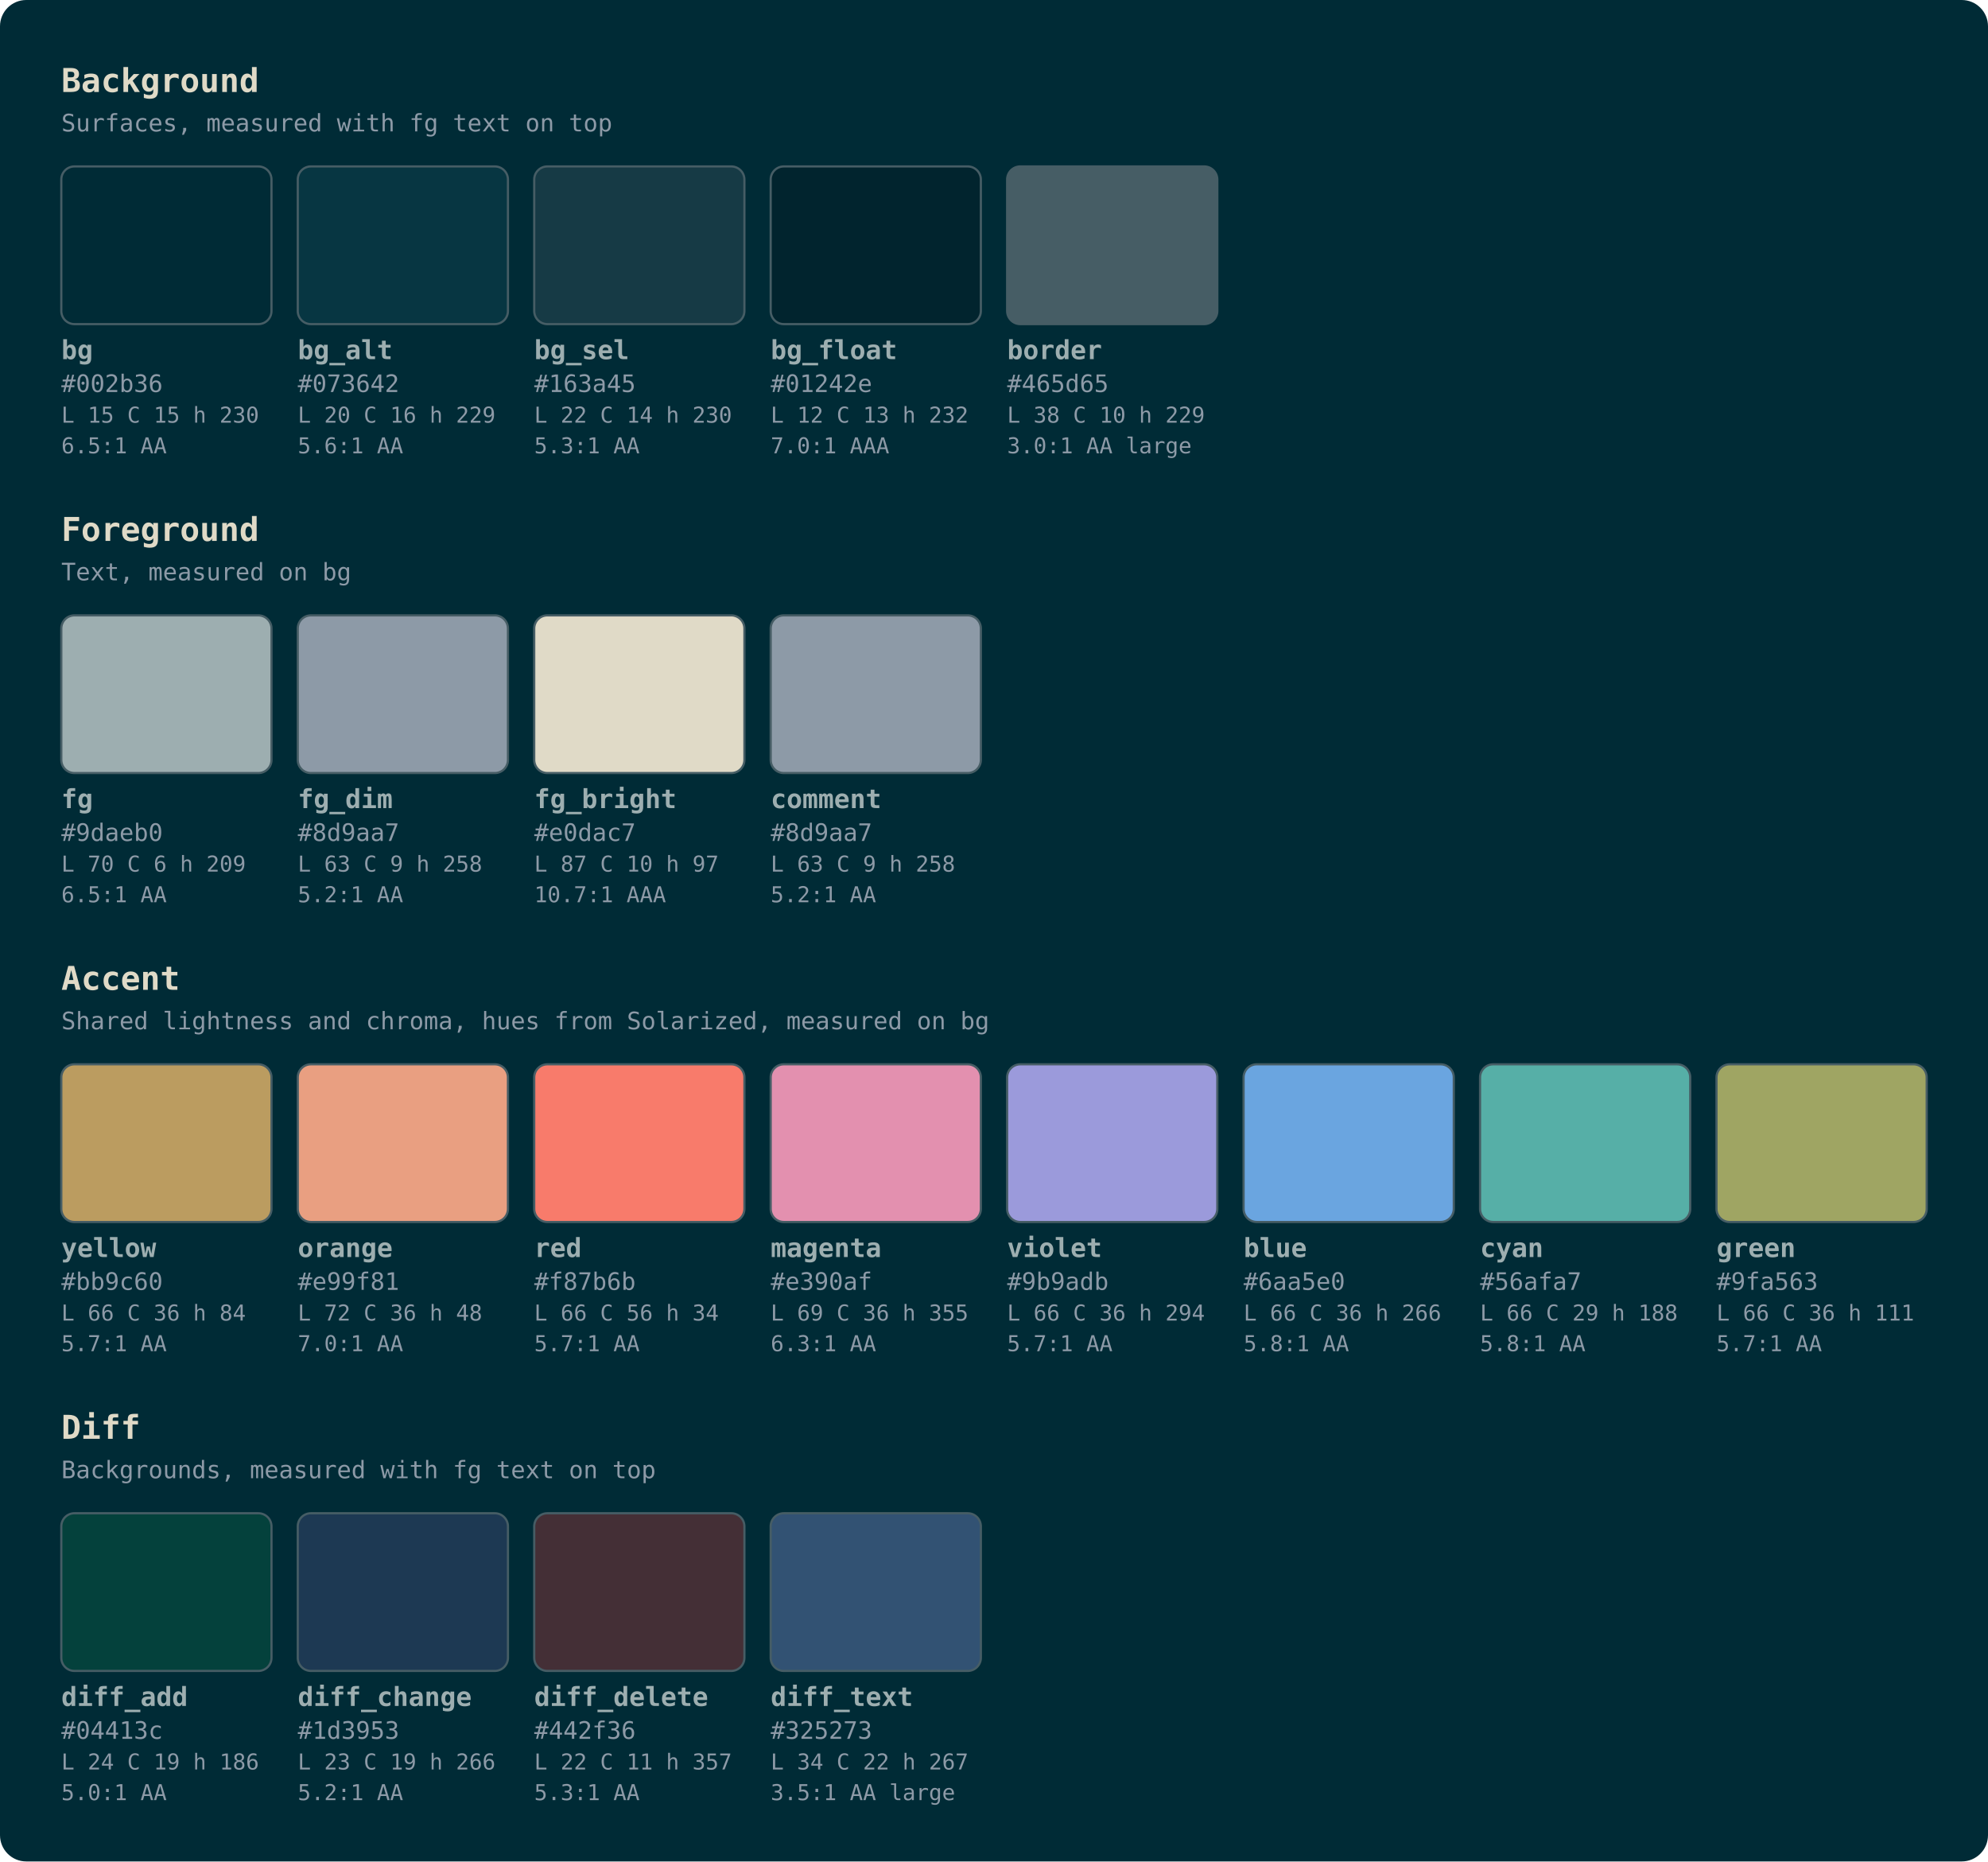
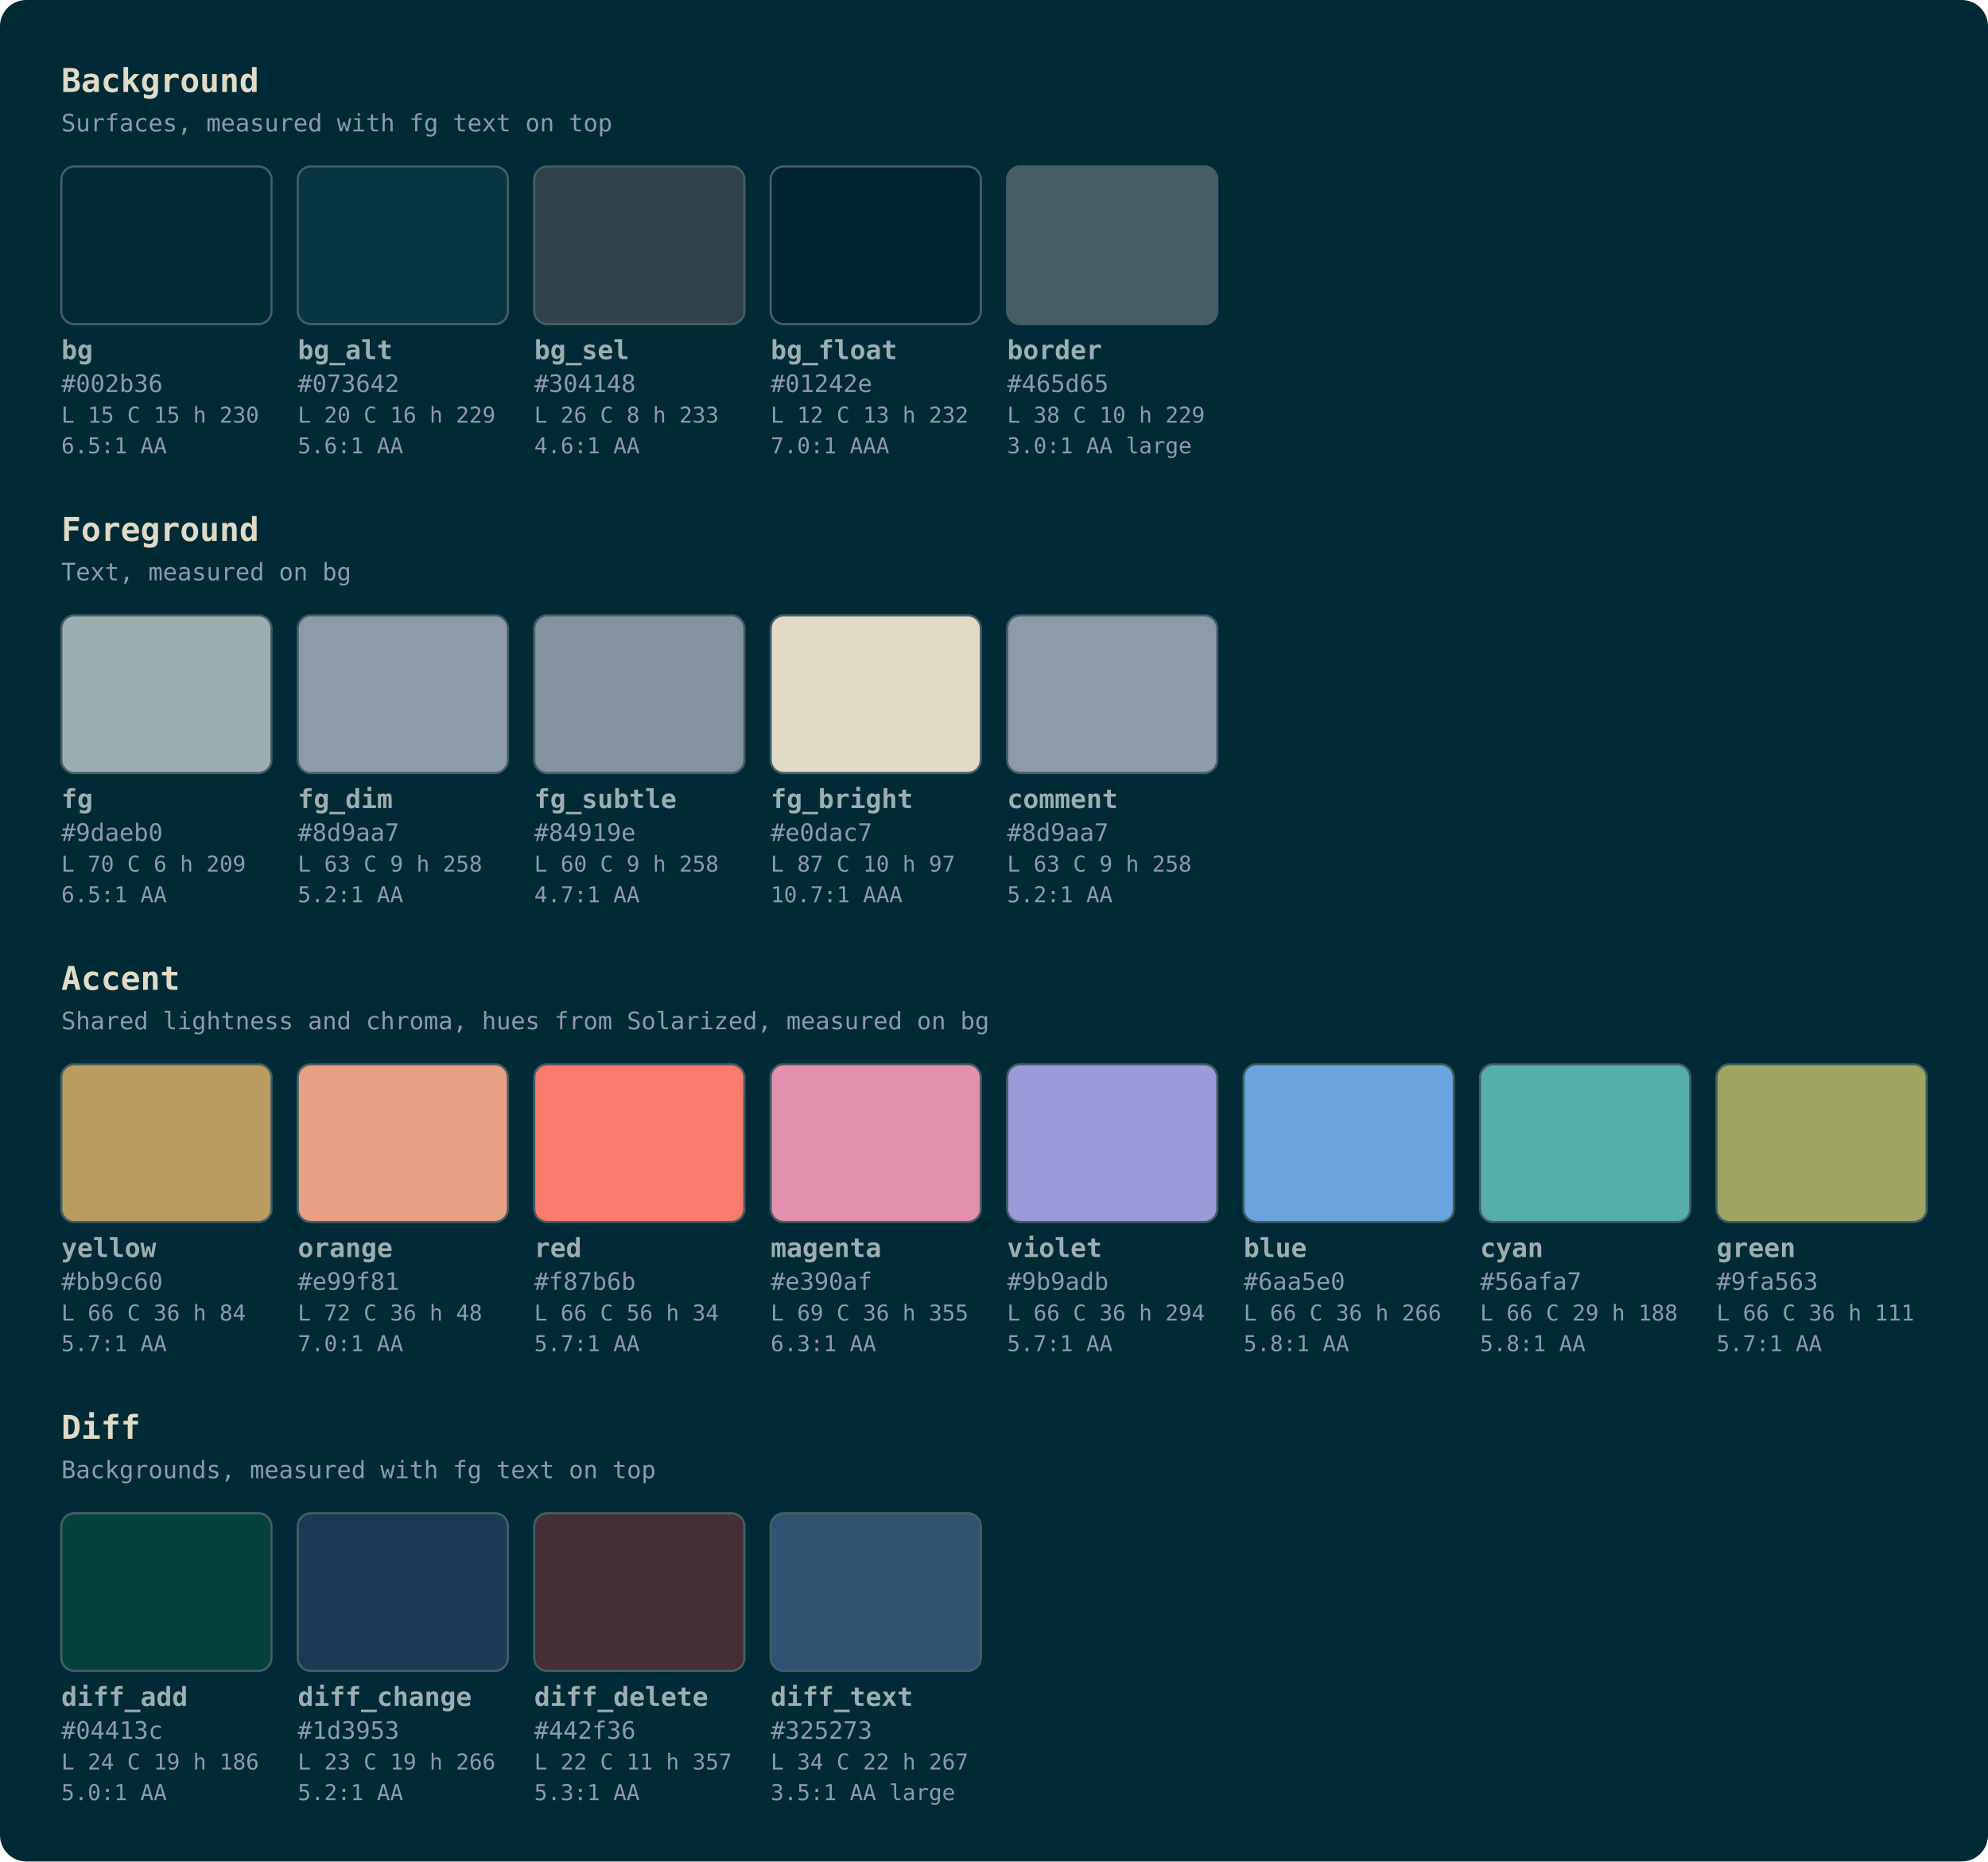
<svg xmlns="http://www.w3.org/2000/svg" width="908" height="850" viewBox="0 0 908 850" font-family="JetBrains Mono, SF Mono, Menlo, Consolas, monospace">
  <rect width="908" height="850" rx="12" fill="#002b36" />
  <text x="28" y="42" fill="#e0dac7" font-size="15" font-weight="bold">Background</text>
  <text x="28" y="60" fill="#8d9aa7" font-size="11">Surfaces, measured with fg text on top</text>
  <rect x="28" y="76" width="96" height="72" rx="6" fill="#002b36" stroke="#465d65" />
  <text x="28" y="164" fill="#9daeb0" font-size="12" font-weight="bold">bg</text>
  <text x="28" y="179" fill="#8d9aa7" font-size="11">#002b36</text>
  <text x="28" y="193" fill="#8d9aa7" font-size="10">L 15  C 15  h 230</text>
  <text x="28" y="207" fill="#8d9aa7" font-size="10">6.5:1  AA</text>
  <rect x="136" y="76" width="96" height="72" rx="6" fill="#073642" stroke="#465d65" />
  <text x="136" y="164" fill="#9daeb0" font-size="12" font-weight="bold">bg_alt</text>
  <text x="136" y="179" fill="#8d9aa7" font-size="11">#073642</text>
  <text x="136" y="193" fill="#8d9aa7" font-size="10">L 20  C 16  h 229</text>
  <text x="136" y="207" fill="#8d9aa7" font-size="10">5.6:1  AA</text>
-   <rect x="244" y="76" width="96" height="72" rx="6" fill="#163a45" stroke="#465d65" />
+   <rect x="244" y="76" width="96" height="72" rx="6" fill="#304148" stroke="#465d65" />
  <text x="244" y="164" fill="#9daeb0" font-size="12" font-weight="bold">bg_sel</text>
-   <text x="244" y="179" fill="#8d9aa7" font-size="11">#163a45</text>
-   <text x="244" y="193" fill="#8d9aa7" font-size="10">L 22  C 14  h 230</text>
-   <text x="244" y="207" fill="#8d9aa7" font-size="10">5.3:1  AA</text>
+   <text x="244" y="179" fill="#8d9aa7" font-size="11">#304148</text>
+   <text x="244" y="193" fill="#8d9aa7" font-size="10">L 26  C 8  h 233</text>
+   <text x="244" y="207" fill="#8d9aa7" font-size="10">4.6:1  AA</text>
  <rect x="352" y="76" width="96" height="72" rx="6" fill="#01242e" stroke="#465d65" />
  <text x="352" y="164" fill="#9daeb0" font-size="12" font-weight="bold">bg_float</text>
  <text x="352" y="179" fill="#8d9aa7" font-size="11">#01242e</text>
  <text x="352" y="193" fill="#8d9aa7" font-size="10">L 12  C 13  h 232</text>
  <text x="352" y="207" fill="#8d9aa7" font-size="10">7.0:1  AAA</text>
  <rect x="460" y="76" width="96" height="72" rx="6" fill="#465d65" stroke="#465d65" />
  <text x="460" y="164" fill="#9daeb0" font-size="12" font-weight="bold">border</text>
  <text x="460" y="179" fill="#8d9aa7" font-size="11">#465d65</text>
  <text x="460" y="193" fill="#8d9aa7" font-size="10">L 38  C 10  h 229</text>
  <text x="460" y="207" fill="#8d9aa7" font-size="10">3.0:1  AA large</text>
  <text x="28" y="247" fill="#e0dac7" font-size="15" font-weight="bold">Foreground</text>
  <text x="28" y="265" fill="#8d9aa7" font-size="11">Text, measured on bg</text>
  <rect x="28" y="281" width="96" height="72" rx="6" fill="#9daeb0" stroke="#465d65" />
  <text x="28" y="369" fill="#9daeb0" font-size="12" font-weight="bold">fg</text>
  <text x="28" y="384" fill="#8d9aa7" font-size="11">#9daeb0</text>
  <text x="28" y="398" fill="#8d9aa7" font-size="10">L 70  C 6  h 209</text>
  <text x="28" y="412" fill="#8d9aa7" font-size="10">6.5:1  AA</text>
  <rect x="136" y="281" width="96" height="72" rx="6" fill="#8d9aa7" stroke="#465d65" />
  <text x="136" y="369" fill="#9daeb0" font-size="12" font-weight="bold">fg_dim</text>
  <text x="136" y="384" fill="#8d9aa7" font-size="11">#8d9aa7</text>
  <text x="136" y="398" fill="#8d9aa7" font-size="10">L 63  C 9  h 258</text>
  <text x="136" y="412" fill="#8d9aa7" font-size="10">5.2:1  AA</text>
-   <rect x="244" y="281" width="96" height="72" rx="6" fill="#e0dac7" stroke="#465d65" />
-   <text x="244" y="369" fill="#9daeb0" font-size="12" font-weight="bold">fg_bright</text>
-   <text x="244" y="384" fill="#8d9aa7" font-size="11">#e0dac7</text>
-   <text x="244" y="398" fill="#8d9aa7" font-size="10">L 87  C 10  h 97</text>
-   <text x="244" y="412" fill="#8d9aa7" font-size="10">10.7:1  AAA</text>
-   <rect x="352" y="281" width="96" height="72" rx="6" fill="#8d9aa7" stroke="#465d65" />
-   <text x="352" y="369" fill="#9daeb0" font-size="12" font-weight="bold">comment</text>
-   <text x="352" y="384" fill="#8d9aa7" font-size="11">#8d9aa7</text>
-   <text x="352" y="398" fill="#8d9aa7" font-size="10">L 63  C 9  h 258</text>
-   <text x="352" y="412" fill="#8d9aa7" font-size="10">5.2:1  AA</text>
+   <rect x="244" y="281" width="96" height="72" rx="6" fill="#84919e" stroke="#465d65" />
+   <text x="244" y="369" fill="#9daeb0" font-size="12" font-weight="bold">fg_subtle</text>
+   <text x="244" y="384" fill="#8d9aa7" font-size="11">#84919e</text>
+   <text x="244" y="398" fill="#8d9aa7" font-size="10">L 60  C 9  h 258</text>
+   <text x="244" y="412" fill="#8d9aa7" font-size="10">4.7:1  AA</text>
+   <rect x="352" y="281" width="96" height="72" rx="6" fill="#e0dac7" stroke="#465d65" />
+   <text x="352" y="369" fill="#9daeb0" font-size="12" font-weight="bold">fg_bright</text>
+   <text x="352" y="384" fill="#8d9aa7" font-size="11">#e0dac7</text>
+   <text x="352" y="398" fill="#8d9aa7" font-size="10">L 87  C 10  h 97</text>
+   <text x="352" y="412" fill="#8d9aa7" font-size="10">10.7:1  AAA</text>
+   <rect x="460" y="281" width="96" height="72" rx="6" fill="#8d9aa7" stroke="#465d65" />
+   <text x="460" y="369" fill="#9daeb0" font-size="12" font-weight="bold">comment</text>
+   <text x="460" y="384" fill="#8d9aa7" font-size="11">#8d9aa7</text>
+   <text x="460" y="398" fill="#8d9aa7" font-size="10">L 63  C 9  h 258</text>
+   <text x="460" y="412" fill="#8d9aa7" font-size="10">5.2:1  AA</text>
  <text x="28" y="452" fill="#e0dac7" font-size="15" font-weight="bold">Accent</text>
  <text x="28" y="470" fill="#8d9aa7" font-size="11">Shared lightness and chroma, hues from Solarized, measured on bg</text>
  <rect x="28" y="486" width="96" height="72" rx="6" fill="#bb9c60" stroke="#465d65" />
  <text x="28" y="574" fill="#9daeb0" font-size="12" font-weight="bold">yellow</text>
  <text x="28" y="589" fill="#8d9aa7" font-size="11">#bb9c60</text>
  <text x="28" y="603" fill="#8d9aa7" font-size="10">L 66  C 36  h 84</text>
  <text x="28" y="617" fill="#8d9aa7" font-size="10">5.7:1  AA</text>
  <rect x="136" y="486" width="96" height="72" rx="6" fill="#e99f81" stroke="#465d65" />
  <text x="136" y="574" fill="#9daeb0" font-size="12" font-weight="bold">orange</text>
  <text x="136" y="589" fill="#8d9aa7" font-size="11">#e99f81</text>
  <text x="136" y="603" fill="#8d9aa7" font-size="10">L 72  C 36  h 48</text>
  <text x="136" y="617" fill="#8d9aa7" font-size="10">7.0:1  AA</text>
  <rect x="244" y="486" width="96" height="72" rx="6" fill="#f87b6b" stroke="#465d65" />
  <text x="244" y="574" fill="#9daeb0" font-size="12" font-weight="bold">red</text>
  <text x="244" y="589" fill="#8d9aa7" font-size="11">#f87b6b</text>
  <text x="244" y="603" fill="#8d9aa7" font-size="10">L 66  C 56  h 34</text>
  <text x="244" y="617" fill="#8d9aa7" font-size="10">5.7:1  AA</text>
  <rect x="352" y="486" width="96" height="72" rx="6" fill="#e390af" stroke="#465d65" />
  <text x="352" y="574" fill="#9daeb0" font-size="12" font-weight="bold">magenta</text>
  <text x="352" y="589" fill="#8d9aa7" font-size="11">#e390af</text>
  <text x="352" y="603" fill="#8d9aa7" font-size="10">L 69  C 36  h 355</text>
  <text x="352" y="617" fill="#8d9aa7" font-size="10">6.3:1  AA</text>
  <rect x="460" y="486" width="96" height="72" rx="6" fill="#9b9adb" stroke="#465d65" />
  <text x="460" y="574" fill="#9daeb0" font-size="12" font-weight="bold">violet</text>
  <text x="460" y="589" fill="#8d9aa7" font-size="11">#9b9adb</text>
  <text x="460" y="603" fill="#8d9aa7" font-size="10">L 66  C 36  h 294</text>
  <text x="460" y="617" fill="#8d9aa7" font-size="10">5.7:1  AA</text>
  <rect x="568" y="486" width="96" height="72" rx="6" fill="#6aa5e0" stroke="#465d65" />
  <text x="568" y="574" fill="#9daeb0" font-size="12" font-weight="bold">blue</text>
  <text x="568" y="589" fill="#8d9aa7" font-size="11">#6aa5e0</text>
  <text x="568" y="603" fill="#8d9aa7" font-size="10">L 66  C 36  h 266</text>
  <text x="568" y="617" fill="#8d9aa7" font-size="10">5.8:1  AA</text>
  <rect x="676" y="486" width="96" height="72" rx="6" fill="#56afa7" stroke="#465d65" />
  <text x="676" y="574" fill="#9daeb0" font-size="12" font-weight="bold">cyan</text>
  <text x="676" y="589" fill="#8d9aa7" font-size="11">#56afa7</text>
  <text x="676" y="603" fill="#8d9aa7" font-size="10">L 66  C 29  h 188</text>
  <text x="676" y="617" fill="#8d9aa7" font-size="10">5.8:1  AA</text>
  <rect x="784" y="486" width="96" height="72" rx="6" fill="#9fa563" stroke="#465d65" />
  <text x="784" y="574" fill="#9daeb0" font-size="12" font-weight="bold">green</text>
  <text x="784" y="589" fill="#8d9aa7" font-size="11">#9fa563</text>
  <text x="784" y="603" fill="#8d9aa7" font-size="10">L 66  C 36  h 111</text>
  <text x="784" y="617" fill="#8d9aa7" font-size="10">5.7:1  AA</text>
  <text x="28" y="657" fill="#e0dac7" font-size="15" font-weight="bold">Diff</text>
  <text x="28" y="675" fill="#8d9aa7" font-size="11">Backgrounds, measured with fg text on top</text>
  <rect x="28" y="691" width="96" height="72" rx="6" fill="#04413c" stroke="#465d65" />
  <text x="28" y="779" fill="#9daeb0" font-size="12" font-weight="bold">diff_add</text>
  <text x="28" y="794" fill="#8d9aa7" font-size="11">#04413c</text>
  <text x="28" y="808" fill="#8d9aa7" font-size="10">L 24  C 19  h 186</text>
  <text x="28" y="822" fill="#8d9aa7" font-size="10">5.0:1  AA</text>
  <rect x="136" y="691" width="96" height="72" rx="6" fill="#1d3953" stroke="#465d65" />
  <text x="136" y="779" fill="#9daeb0" font-size="12" font-weight="bold">diff_change</text>
  <text x="136" y="794" fill="#8d9aa7" font-size="11">#1d3953</text>
  <text x="136" y="808" fill="#8d9aa7" font-size="10">L 23  C 19  h 266</text>
  <text x="136" y="822" fill="#8d9aa7" font-size="10">5.2:1  AA</text>
  <rect x="244" y="691" width="96" height="72" rx="6" fill="#442f36" stroke="#465d65" />
  <text x="244" y="779" fill="#9daeb0" font-size="12" font-weight="bold">diff_delete</text>
  <text x="244" y="794" fill="#8d9aa7" font-size="11">#442f36</text>
  <text x="244" y="808" fill="#8d9aa7" font-size="10">L 22  C 11  h 357</text>
  <text x="244" y="822" fill="#8d9aa7" font-size="10">5.3:1  AA</text>
  <rect x="352" y="691" width="96" height="72" rx="6" fill="#325273" stroke="#465d65" />
  <text x="352" y="779" fill="#9daeb0" font-size="12" font-weight="bold">diff_text</text>
  <text x="352" y="794" fill="#8d9aa7" font-size="11">#325273</text>
  <text x="352" y="808" fill="#8d9aa7" font-size="10">L 34  C 22  h 267</text>
  <text x="352" y="822" fill="#8d9aa7" font-size="10">3.5:1  AA large</text>
</svg>
